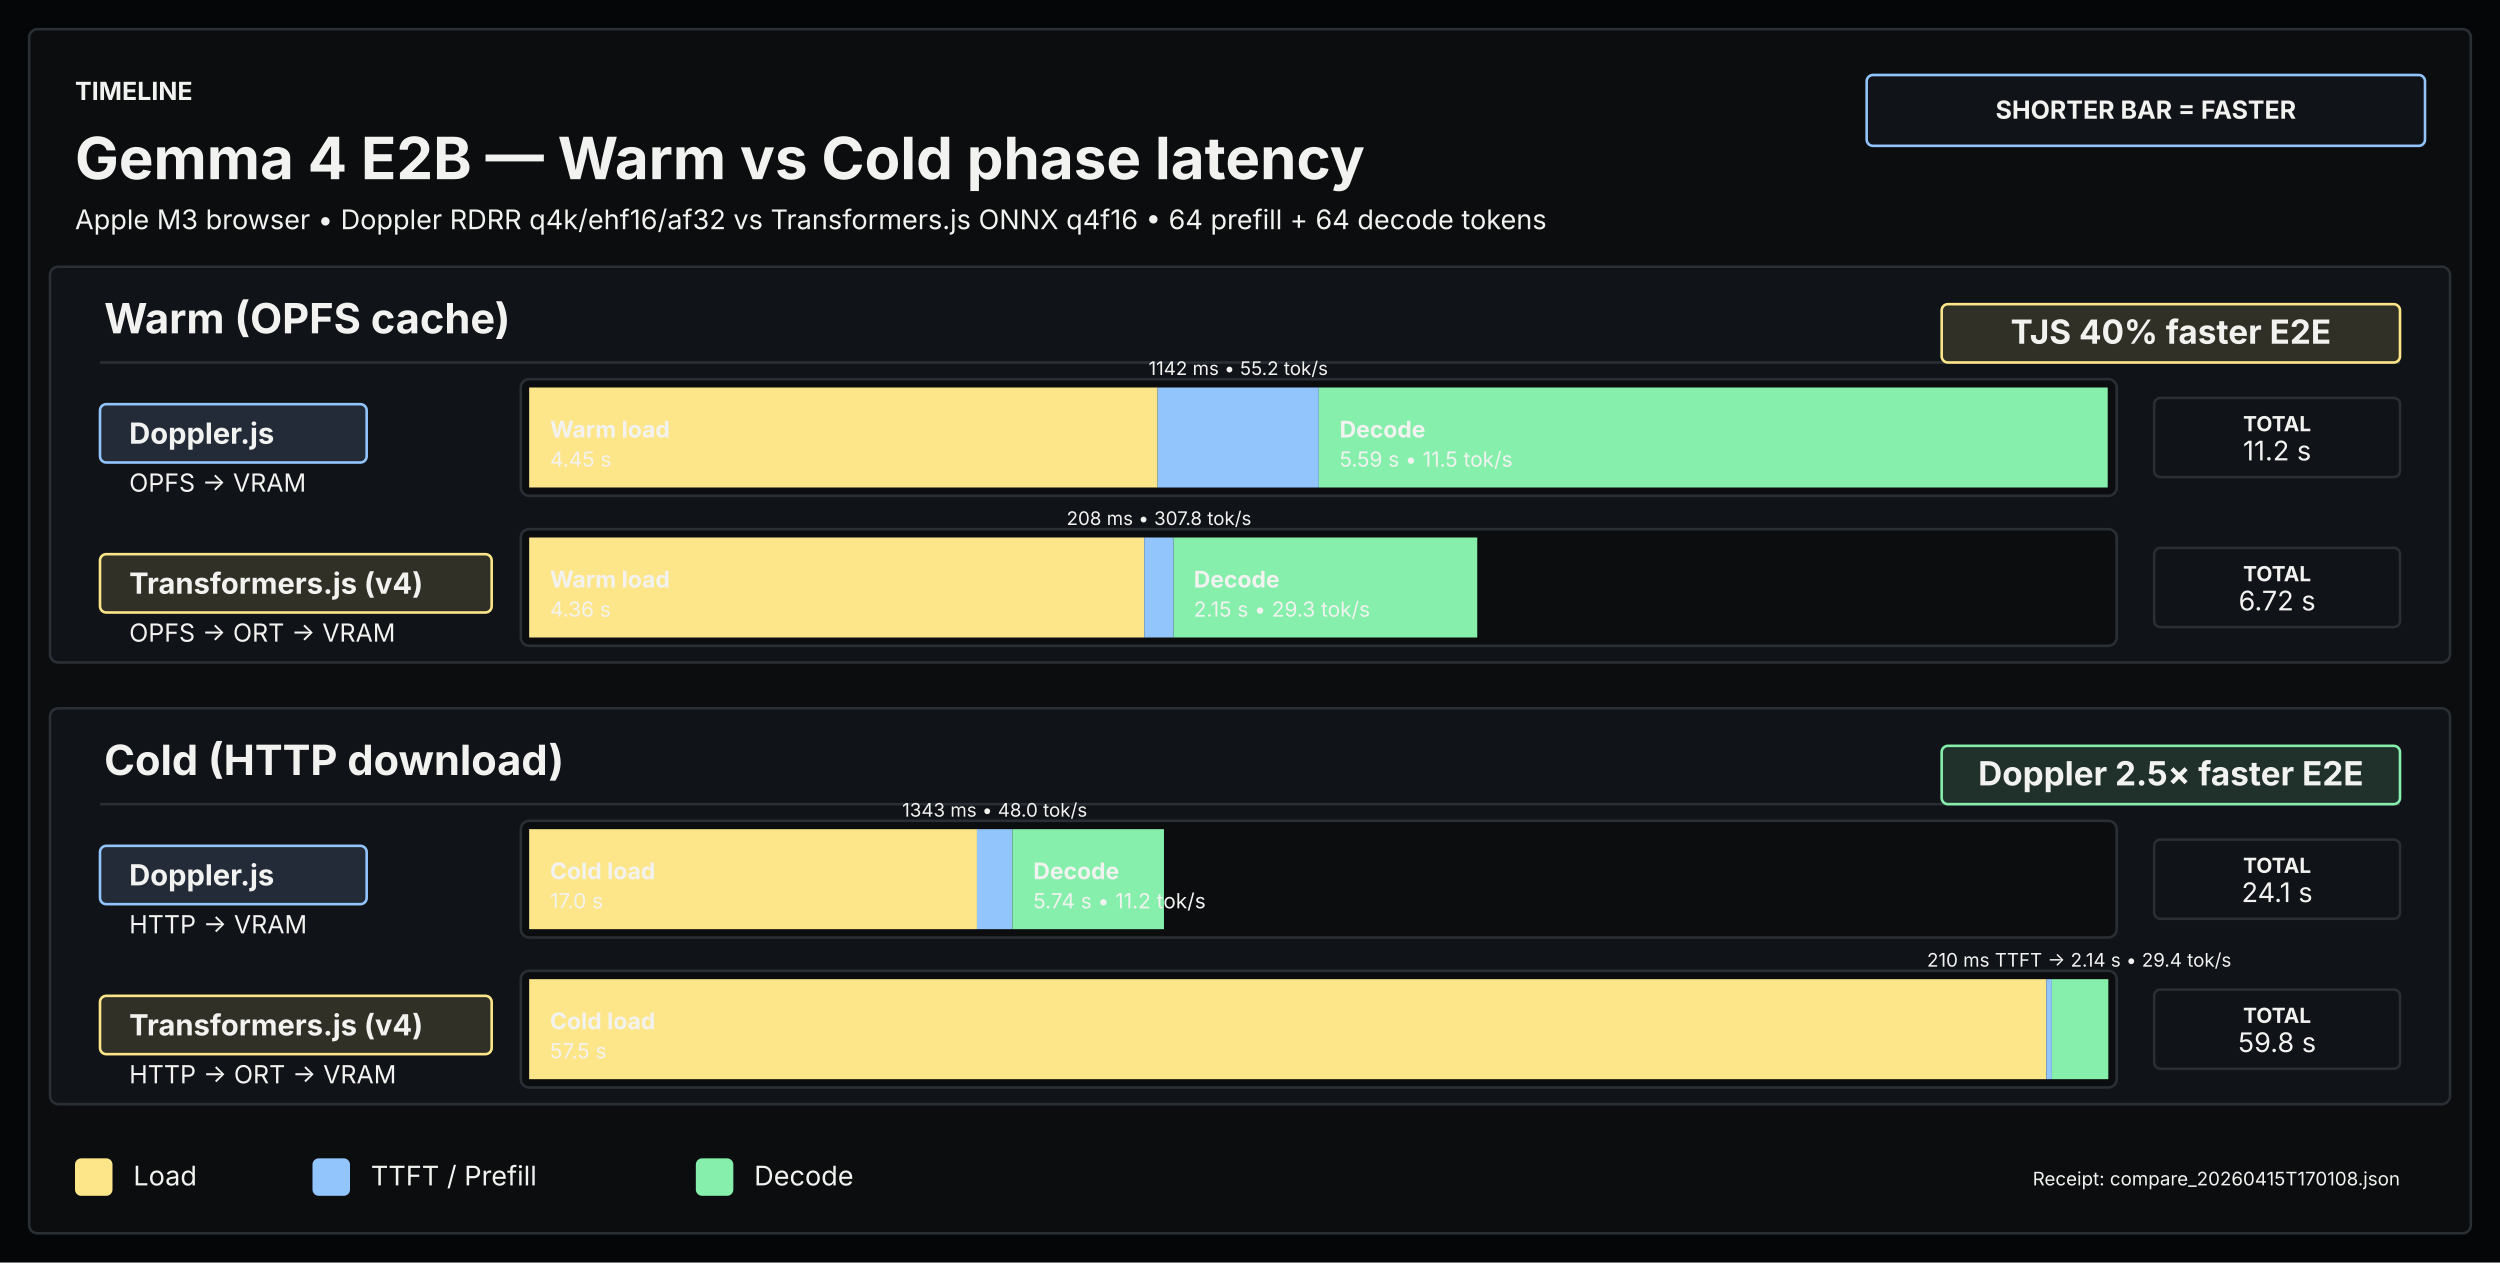
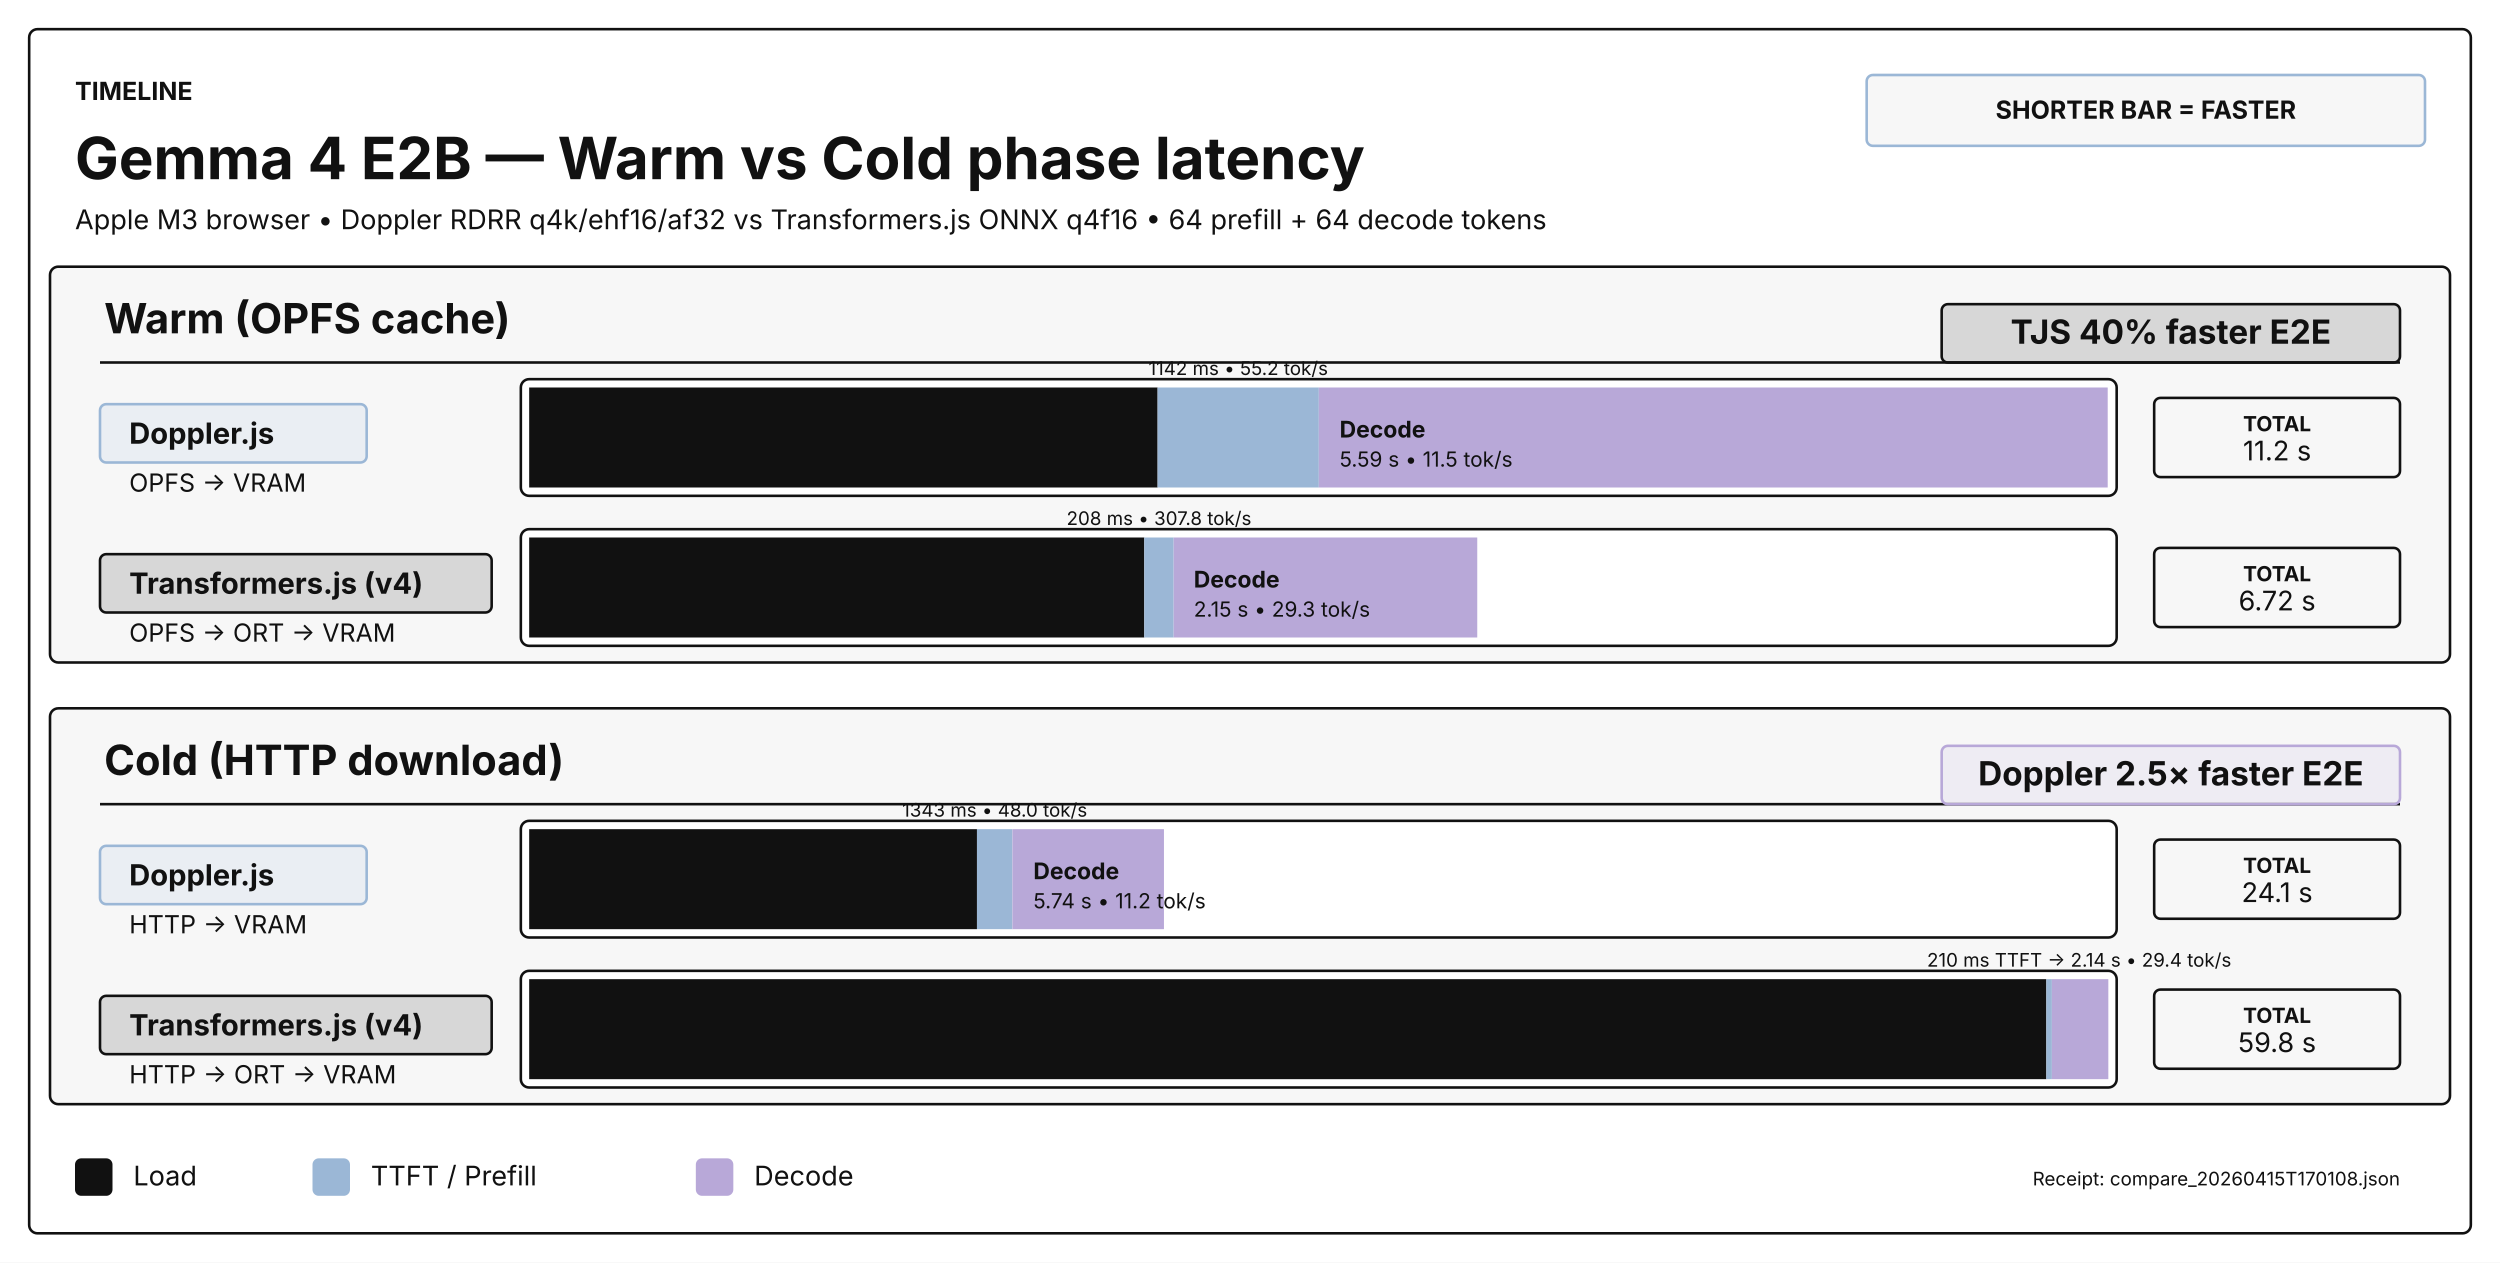
<svg xmlns="http://www.w3.org/2000/svg" width="1200" height="606" viewBox="0 0 1200 606" role="img" aria-labelledby="chart-title-1 chart-desc-1">
  <defs>
    <style>
-   text { fill: #f2f2f0; font-family: Inter, Segoe UI, Helvetica Neue, Arial, sans-serif; letter-spacing: 0; }
+   text { fill: #111111; font-family: Inter, Segoe UI, Helvetica Neue, Arial, sans-serif; letter-spacing: 0; }
</style>
  </defs>
-   <rect x="0" y="0" width="1200" height="606" fill="#050607" />
-   <rect x="14" y="14" width="1172" height="578" rx="4" fill="#0b0d0f" stroke="#2a2f35" stroke-width="1.25" />
-   <text x="36" y="48" fill="#93c5fd" font-family="Inter, 'Segoe UI', 'Helvetica Neue', Arial, sans-serif" font-size="12" font-weight="bold">TIMELINE</text>
-   <text x="36" y="86" fill="#f2f2f0" font-family="Inter, 'Segoe UI', 'Helvetica Neue', Arial, sans-serif" font-size="28" font-weight="bold">Gemma 4 E2B — Warm vs Cold phase latency</text>
-   <text x="36" y="110" fill="#9ca3af" font-family="Inter, 'Segoe UI', 'Helvetica Neue', Arial, sans-serif" font-size="13">Apple M3 browser • Doppler RDRR q4k/ehf16/af32 vs Transformers.js ONNX q4f16 • 64 prefill + 64 decode tokens</text>
-   <rect x="896" y="36" width="268" height="34" rx="3" fill="#101317" stroke="#93c5fd" stroke-width="1.25" />
-   <text x="1030" y="57" text-anchor="middle" fill="#93c5fd" font-family="Inter, 'Segoe UI', 'Helvetica Neue', Arial, sans-serif" font-size="12" font-weight="bold">SHORTER BAR = FASTER</text>
-   <rect x="24" y="128" width="1152" height="190" rx="4" fill="#101317" stroke="#2a2f35" stroke-width="1.25" />
-   <line x1="48" y1="174" x2="1152" y2="174" stroke="#2a2f35" stroke-width="1.25" />
-   <text x="50" y="160" fill="#f2f2f0" font-family="Inter, 'Segoe UI', 'Helvetica Neue', Arial, sans-serif" font-size="20" font-weight="bold">Warm (OPFS cache)</text>
-   <rect x="932" y="146" width="220" height="28" rx="3" fill="#fde68a" fill-opacity="0.14" stroke="#fde68a" stroke-width="1.25" />
-   <text x="1042" y="165" text-anchor="middle" fill="#fde68a" font-family="Inter, 'Segoe UI', 'Helvetica Neue', Arial, sans-serif" font-size="16" font-weight="bold">TJS 40% faster E2E</text>
-   <rect x="48" y="194" width="128" height="28" rx="3" fill="#93c5fd" fill-opacity="0.14" stroke="#93c5fd" stroke-width="1.25" />
-   <text x="62" y="213" fill="#93c5fd" font-family="Inter, 'Segoe UI', 'Helvetica Neue', Arial, sans-serif" font-size="14" font-weight="bold">Doppler.js</text>
-   <text x="62" y="236" fill="#9ca3af" font-family="Inter, 'Segoe UI', 'Helvetica Neue', Arial, sans-serif" font-size="12">OPFS → VRAM</text>
-   <rect x="250" y="182" width="766" height="56" rx="4" fill="#0b0d0f" stroke="#2a2f35" stroke-width="1.25" />
-   <rect x="254" y="186" width="301.65" height="48" fill="#fde68a" />
-   <text x="264" y="210" fill="#050607" font-family="Inter, 'Segoe UI', 'Helvetica Neue', Arial, sans-serif" font-size="11" font-weight="bold">Warm load</text>
-   <text x="264" y="224" fill="#050607" font-family="SFMono-Regular, Menlo, Consolas, 'Liberation Mono', monospace" font-size="10">4.45 s</text>
-   <rect x="555.65" y="186" width="77.39" height="48" fill="#93c5fd" />
-   <text x="594.35" y="180" text-anchor="middle" fill="#f2f2f0" font-family="SFMono-Regular, Menlo, Consolas, 'Liberation Mono', monospace" font-size="9">1142 ms • 55.2 tok/s</text>
-   <rect x="633.04" y="186" width="378.66" height="48" fill="#86efac" />
-   <text x="643" y="210" fill="#050607" font-family="Inter, 'Segoe UI', 'Helvetica Neue', Arial, sans-serif" font-size="11" font-weight="bold">Decode</text>
-   <text x="643" y="224" fill="#050607" font-family="SFMono-Regular, Menlo, Consolas, 'Liberation Mono', monospace" font-size="10">5.59 s • 11.5 tok/s</text>
-   <rect x="1034" y="191" width="118" height="38" rx="3" fill="#101317" stroke="#2a2f35" stroke-width="1.25" />
-   <text x="1093" y="207" text-anchor="middle" fill="#9ca3af" font-family="Inter, 'Segoe UI', 'Helvetica Neue', Arial, sans-serif" font-size="10" font-weight="bold">TOTAL</text>
-   <text x="1093" y="221" text-anchor="middle" fill="#f2f2f0" font-family="SFMono-Regular, Menlo, Consolas, 'Liberation Mono', monospace" font-size="13">11.2 s</text>
-   <rect x="48" y="266" width="188" height="28" rx="3" fill="#fde68a" fill-opacity="0.14" stroke="#fde68a" stroke-width="1.25" />
-   <text x="62" y="285" fill="#fde68a" font-family="Inter, 'Segoe UI', 'Helvetica Neue', Arial, sans-serif" font-size="14" font-weight="bold">Transformers.js (v4)</text>
-   <text x="62" y="308" fill="#9ca3af" font-family="Inter, 'Segoe UI', 'Helvetica Neue', Arial, sans-serif" font-size="12">OPFS → ORT → VRAM</text>
-   <rect x="250" y="254" width="766" height="56" rx="4" fill="#0b0d0f" stroke="#2a2f35" stroke-width="1.25" />
-   <rect x="254" y="258" width="295.26" height="48" fill="#fde68a" />
-   <text x="264" y="282" fill="#050607" font-family="Inter, 'Segoe UI', 'Helvetica Neue', Arial, sans-serif" font-size="11" font-weight="bold">Warm load</text>
-   <text x="264" y="296" fill="#050607" font-family="SFMono-Regular, Menlo, Consolas, 'Liberation Mono', monospace" font-size="10">4.36 s</text>
-   <rect x="549.26" y="258" width="14.10" height="48" fill="#93c5fd" />
-   <text x="556.31" y="252" text-anchor="middle" fill="#f2f2f0" font-family="SFMono-Regular, Menlo, Consolas, 'Liberation Mono', monospace" font-size="9">208 ms • 307.8 tok/s</text>
-   <rect x="563.36" y="258" width="145.72" height="48" fill="#86efac" />
-   <text x="573" y="282" fill="#050607" font-family="Inter, 'Segoe UI', 'Helvetica Neue', Arial, sans-serif" font-size="11" font-weight="bold">Decode</text>
-   <text x="573" y="296" fill="#050607" font-family="SFMono-Regular, Menlo, Consolas, 'Liberation Mono', monospace" font-size="10">2.15 s • 29.3 tok/s</text>
-   <rect x="1034" y="263" width="118" height="38" rx="3" fill="#101317" stroke="#2a2f35" stroke-width="1.25" />
-   <text x="1093" y="279" text-anchor="middle" fill="#9ca3af" font-family="Inter, 'Segoe UI', 'Helvetica Neue', Arial, sans-serif" font-size="10" font-weight="bold">TOTAL</text>
-   <text x="1093" y="293" text-anchor="middle" fill="#f2f2f0" font-family="SFMono-Regular, Menlo, Consolas, 'Liberation Mono', monospace" font-size="13">6.72 s</text>
-   <rect x="24" y="340" width="1152" height="190" rx="4" fill="#101317" stroke="#2a2f35" stroke-width="1.25" />
-   <line x1="48" y1="386" x2="1152" y2="386" stroke="#2a2f35" stroke-width="1.25" />
-   <text x="50" y="372" fill="#f2f2f0" font-family="Inter, 'Segoe UI', 'Helvetica Neue', Arial, sans-serif" font-size="20" font-weight="bold">Cold (HTTP download)</text>
-   <rect x="932" y="358" width="220" height="28" rx="3" fill="#86efac" fill-opacity="0.14" stroke="#86efac" stroke-width="1.25" />
-   <text x="1042" y="377" text-anchor="middle" fill="#86efac" font-family="Inter, 'Segoe UI', 'Helvetica Neue', Arial, sans-serif" font-size="16" font-weight="bold">Doppler 2.5× faster E2E</text>
-   <rect x="48" y="406" width="128" height="28" rx="3" fill="#93c5fd" fill-opacity="0.14" stroke="#93c5fd" stroke-width="1.25" />
-   <text x="62" y="425" fill="#93c5fd" font-family="Inter, 'Segoe UI', 'Helvetica Neue', Arial, sans-serif" font-size="14" font-weight="bold">Doppler.js</text>
-   <text x="62" y="448" fill="#9ca3af" font-family="Inter, 'Segoe UI', 'Helvetica Neue', Arial, sans-serif" font-size="12">HTTP → VRAM</text>
-   <rect x="250" y="394" width="766" height="56" rx="4" fill="#0b0d0f" stroke="#2a2f35" stroke-width="1.25" />
-   <rect x="254" y="398" width="214.94" height="48" fill="#fde68a" />
-   <text x="264" y="422" fill="#050607" font-family="Inter, 'Segoe UI', 'Helvetica Neue', Arial, sans-serif" font-size="11" font-weight="bold">Cold load</text>
-   <text x="264" y="436" fill="#050607" font-family="SFMono-Regular, Menlo, Consolas, 'Liberation Mono', monospace" font-size="10">17.0 s</text>
-   <rect x="468.94" y="398" width="17.02" height="48" fill="#93c5fd" />
-   <text x="477.45" y="392" text-anchor="middle" fill="#f2f2f0" font-family="SFMono-Regular, Menlo, Consolas, 'Liberation Mono', monospace" font-size="9">1343 ms • 48.0 tok/s</text>
-   <rect x="485.96" y="398" width="72.74" height="48" fill="#86efac" />
-   <text x="496" y="422" fill="#050607" font-family="Inter, 'Segoe UI', 'Helvetica Neue', Arial, sans-serif" font-size="11" font-weight="bold">Decode</text>
-   <text x="496" y="436" fill="#050607" font-family="SFMono-Regular, Menlo, Consolas, 'Liberation Mono', monospace" font-size="10">5.74 s • 11.2 tok/s</text>
-   <rect x="1034" y="403" width="118" height="38" rx="3" fill="#101317" stroke="#2a2f35" stroke-width="1.25" />
-   <text x="1093" y="419" text-anchor="middle" fill="#9ca3af" font-family="Inter, 'Segoe UI', 'Helvetica Neue', Arial, sans-serif" font-size="10" font-weight="bold">TOTAL</text>
-   <text x="1093" y="433" text-anchor="middle" fill="#f2f2f0" font-family="SFMono-Regular, Menlo, Consolas, 'Liberation Mono', monospace" font-size="13">24.1 s</text>
-   <rect x="48" y="478" width="188" height="28" rx="3" fill="#fde68a" fill-opacity="0.14" stroke="#fde68a" stroke-width="1.25" />
-   <text x="62" y="497" fill="#fde68a" font-family="Inter, 'Segoe UI', 'Helvetica Neue', Arial, sans-serif" font-size="14" font-weight="bold">Transformers.js (v4)</text>
-   <text x="62" y="520" fill="#9ca3af" font-family="Inter, 'Segoe UI', 'Helvetica Neue', Arial, sans-serif" font-size="12">HTTP → ORT → VRAM</text>
-   <rect x="250" y="466" width="766" height="56" rx="4" fill="#0b0d0f" stroke="#2a2f35" stroke-width="1.25" />
-   <rect x="254" y="470" width="728.25" height="48" fill="#fde68a" />
-   <text x="264" y="494" fill="#050607" font-family="Inter, 'Segoe UI', 'Helvetica Neue', Arial, sans-serif" font-size="11" font-weight="bold">Cold load</text>
-   <text x="264" y="508" fill="#050607" font-family="SFMono-Regular, Menlo, Consolas, 'Liberation Mono', monospace" font-size="10">57.5 s</text>
-   <rect x="982.25" y="470" width="2.66" height="48" fill="#93c5fd" />
-   <rect x="984.91" y="470" width="27.09" height="48" fill="#86efac" />
-   <text x="998" y="464" text-anchor="middle" fill="#f2f2f0" font-family="SFMono-Regular, Menlo, Consolas, 'Liberation Mono', monospace" font-size="9">210 ms TTFT → 2.14 s • 29.4 tok/s</text>
-   <rect x="1034" y="475" width="118" height="38" rx="3" fill="#101317" stroke="#2a2f35" stroke-width="1.25" />
-   <text x="1093" y="491" text-anchor="middle" fill="#9ca3af" font-family="Inter, 'Segoe UI', 'Helvetica Neue', Arial, sans-serif" font-size="10" font-weight="bold">TOTAL</text>
-   <text x="1093" y="505" text-anchor="middle" fill="#f2f2f0" font-family="SFMono-Regular, Menlo, Consolas, 'Liberation Mono', monospace" font-size="13">59.8 s</text>
-   <rect x="36" y="556" width="18" height="18" rx="3" fill="#fde68a" />
-   <text x="64" y="569" fill="#f2f2f0" font-family="Inter, 'Segoe UI', 'Helvetica Neue', Arial, sans-serif" font-size="13">Load</text>
-   <rect x="150" y="556" width="18" height="18" rx="3" fill="#93c5fd" />
-   <text x="178" y="569" fill="#f2f2f0" font-family="Inter, 'Segoe UI', 'Helvetica Neue', Arial, sans-serif" font-size="13">TTFT / Prefill</text>
-   <rect x="334" y="556" width="18" height="18" rx="3" fill="#86efac" />
-   <text x="362" y="569" fill="#f2f2f0" font-family="Inter, 'Segoe UI', 'Helvetica Neue', Arial, sans-serif" font-size="13">Decode</text>
-   <text x="1152" y="569" text-anchor="end" fill="#9ca3af" font-family="SFMono-Regular, Menlo, Consolas, 'Liberation Mono', monospace" font-size="9">Receipt: compare_20260415T170108.json</text>
+   <rect x="0" y="0" width="1200" height="606" fill="#ffffff" />
+   <rect x="14" y="14" width="1172" height="578" rx="4" fill="#ffffff" stroke="#111111" stroke-width="1.25" />
+   <text x="36" y="48" fill="#9bb7d6" font-family="Inter, 'Segoe UI', 'Helvetica Neue', Arial, sans-serif" font-size="12" font-weight="bold">TIMELINE</text>
+   <text x="36" y="86" fill="#111111" font-family="Inter, 'Segoe UI', 'Helvetica Neue', Arial, sans-serif" font-size="28" font-weight="bold">Gemma 4 E2B — Warm vs Cold phase latency</text>
+   <text x="36" y="110" fill="#5a5a5a" font-family="Inter, 'Segoe UI', 'Helvetica Neue', Arial, sans-serif" font-size="13">Apple M3 browser • Doppler RDRR q4k/ehf16/af32 vs Transformers.js ONNX q4f16 • 64 prefill + 64 decode tokens</text>
+   <rect x="896" y="36" width="268" height="34" rx="3" fill="#f7f7f7" stroke="#9bb7d6" stroke-width="1.25" />
+   <text x="1030" y="57" text-anchor="middle" fill="#9bb7d6" font-family="Inter, 'Segoe UI', 'Helvetica Neue', Arial, sans-serif" font-size="12" font-weight="bold">SHORTER BAR = FASTER</text>
+   <rect x="24" y="128" width="1152" height="190" rx="4" fill="#f7f7f7" stroke="#111111" stroke-width="1.25" />
+   <line x1="48" y1="174" x2="1152" y2="174" stroke="#111111" stroke-width="1.25" />
+   <text x="50" y="160" fill="#111111" font-family="Inter, 'Segoe UI', 'Helvetica Neue', Arial, sans-serif" font-size="20" font-weight="bold">Warm (OPFS cache)</text>
+   <rect x="932" y="146" width="220" height="28" rx="3" fill="#111111" fill-opacity="0.14" stroke="#111111" stroke-width="1.25" />
+   <text x="1042" y="165" text-anchor="middle" fill="#111111" font-family="Inter, 'Segoe UI', 'Helvetica Neue', Arial, sans-serif" font-size="16" font-weight="bold">TJS 40% faster E2E</text>
+   <rect x="48" y="194" width="128" height="28" rx="3" fill="#9bb7d6" fill-opacity="0.14" stroke="#9bb7d6" stroke-width="1.25" />
+   <text x="62" y="213" fill="#9bb7d6" font-family="Inter, 'Segoe UI', 'Helvetica Neue', Arial, sans-serif" font-size="14" font-weight="bold">Doppler.js</text>
+   <text x="62" y="236" fill="#5a5a5a" font-family="Inter, 'Segoe UI', 'Helvetica Neue', Arial, sans-serif" font-size="12">OPFS → VRAM</text>
+   <rect x="250" y="182" width="766" height="56" rx="4" fill="#ffffff" stroke="#111111" stroke-width="1.25" />
+   <rect x="254" y="186" width="301.65" height="48" fill="#111111" />
+   <text x="264" y="210" fill="#ffffff" font-family="Inter, 'Segoe UI', 'Helvetica Neue', Arial, sans-serif" font-size="11" font-weight="bold">Warm load</text>
+   <text x="264" y="224" fill="#ffffff" font-family="SFMono-Regular, Menlo, Consolas, 'Liberation Mono', monospace" font-size="10">4.45 s</text>
+   <rect x="555.65" y="186" width="77.39" height="48" fill="#9bb7d6" />
+   <text x="594.35" y="180" text-anchor="middle" fill="#111111" font-family="SFMono-Regular, Menlo, Consolas, 'Liberation Mono', monospace" font-size="9">1142 ms • 55.2 tok/s</text>
+   <rect x="633.04" y="186" width="378.66" height="48" fill="#b8a8d8" />
+   <text x="643" y="210" fill="#ffffff" font-family="Inter, 'Segoe UI', 'Helvetica Neue', Arial, sans-serif" font-size="11" font-weight="bold">Decode</text>
+   <text x="643" y="224" fill="#ffffff" font-family="SFMono-Regular, Menlo, Consolas, 'Liberation Mono', monospace" font-size="10">5.59 s • 11.5 tok/s</text>
+   <rect x="1034" y="191" width="118" height="38" rx="3" fill="#f7f7f7" stroke="#111111" stroke-width="1.25" />
+   <text x="1093" y="207" text-anchor="middle" fill="#5a5a5a" font-family="Inter, 'Segoe UI', 'Helvetica Neue', Arial, sans-serif" font-size="10" font-weight="bold">TOTAL</text>
+   <text x="1093" y="221" text-anchor="middle" fill="#111111" font-family="SFMono-Regular, Menlo, Consolas, 'Liberation Mono', monospace" font-size="13">11.2 s</text>
+   <rect x="48" y="266" width="188" height="28" rx="3" fill="#111111" fill-opacity="0.14" stroke="#111111" stroke-width="1.25" />
+   <text x="62" y="285" fill="#111111" font-family="Inter, 'Segoe UI', 'Helvetica Neue', Arial, sans-serif" font-size="14" font-weight="bold">Transformers.js (v4)</text>
+   <text x="62" y="308" fill="#5a5a5a" font-family="Inter, 'Segoe UI', 'Helvetica Neue', Arial, sans-serif" font-size="12">OPFS → ORT → VRAM</text>
+   <rect x="250" y="254" width="766" height="56" rx="4" fill="#ffffff" stroke="#111111" stroke-width="1.25" />
+   <rect x="254" y="258" width="295.26" height="48" fill="#111111" />
+   <text x="264" y="282" fill="#ffffff" font-family="Inter, 'Segoe UI', 'Helvetica Neue', Arial, sans-serif" font-size="11" font-weight="bold">Warm load</text>
+   <text x="264" y="296" fill="#ffffff" font-family="SFMono-Regular, Menlo, Consolas, 'Liberation Mono', monospace" font-size="10">4.36 s</text>
+   <rect x="549.26" y="258" width="14.10" height="48" fill="#9bb7d6" />
+   <text x="556.31" y="252" text-anchor="middle" fill="#111111" font-family="SFMono-Regular, Menlo, Consolas, 'Liberation Mono', monospace" font-size="9">208 ms • 307.8 tok/s</text>
+   <rect x="563.36" y="258" width="145.72" height="48" fill="#b8a8d8" />
+   <text x="573" y="282" fill="#ffffff" font-family="Inter, 'Segoe UI', 'Helvetica Neue', Arial, sans-serif" font-size="11" font-weight="bold">Decode</text>
+   <text x="573" y="296" fill="#ffffff" font-family="SFMono-Regular, Menlo, Consolas, 'Liberation Mono', monospace" font-size="10">2.15 s • 29.3 tok/s</text>
+   <rect x="1034" y="263" width="118" height="38" rx="3" fill="#f7f7f7" stroke="#111111" stroke-width="1.25" />
+   <text x="1093" y="279" text-anchor="middle" fill="#5a5a5a" font-family="Inter, 'Segoe UI', 'Helvetica Neue', Arial, sans-serif" font-size="10" font-weight="bold">TOTAL</text>
+   <text x="1093" y="293" text-anchor="middle" fill="#111111" font-family="SFMono-Regular, Menlo, Consolas, 'Liberation Mono', monospace" font-size="13">6.72 s</text>
+   <rect x="24" y="340" width="1152" height="190" rx="4" fill="#f7f7f7" stroke="#111111" stroke-width="1.25" />
+   <line x1="48" y1="386" x2="1152" y2="386" stroke="#111111" stroke-width="1.25" />
+   <text x="50" y="372" fill="#111111" font-family="Inter, 'Segoe UI', 'Helvetica Neue', Arial, sans-serif" font-size="20" font-weight="bold">Cold (HTTP download)</text>
+   <rect x="932" y="358" width="220" height="28" rx="3" fill="#b8a8d8" fill-opacity="0.14" stroke="#b8a8d8" stroke-width="1.25" />
+   <text x="1042" y="377" text-anchor="middle" fill="#b8a8d8" font-family="Inter, 'Segoe UI', 'Helvetica Neue', Arial, sans-serif" font-size="16" font-weight="bold">Doppler 2.5× faster E2E</text>
+   <rect x="48" y="406" width="128" height="28" rx="3" fill="#9bb7d6" fill-opacity="0.14" stroke="#9bb7d6" stroke-width="1.25" />
+   <text x="62" y="425" fill="#9bb7d6" font-family="Inter, 'Segoe UI', 'Helvetica Neue', Arial, sans-serif" font-size="14" font-weight="bold">Doppler.js</text>
+   <text x="62" y="448" fill="#5a5a5a" font-family="Inter, 'Segoe UI', 'Helvetica Neue', Arial, sans-serif" font-size="12">HTTP → VRAM</text>
+   <rect x="250" y="394" width="766" height="56" rx="4" fill="#ffffff" stroke="#111111" stroke-width="1.25" />
+   <rect x="254" y="398" width="214.94" height="48" fill="#111111" />
+   <text x="264" y="422" fill="#ffffff" font-family="Inter, 'Segoe UI', 'Helvetica Neue', Arial, sans-serif" font-size="11" font-weight="bold">Cold load</text>
+   <text x="264" y="436" fill="#ffffff" font-family="SFMono-Regular, Menlo, Consolas, 'Liberation Mono', monospace" font-size="10">17.0 s</text>
+   <rect x="468.94" y="398" width="17.02" height="48" fill="#9bb7d6" />
+   <text x="477.45" y="392" text-anchor="middle" fill="#111111" font-family="SFMono-Regular, Menlo, Consolas, 'Liberation Mono', monospace" font-size="9">1343 ms • 48.0 tok/s</text>
+   <rect x="485.96" y="398" width="72.74" height="48" fill="#b8a8d8" />
+   <text x="496" y="422" fill="#ffffff" font-family="Inter, 'Segoe UI', 'Helvetica Neue', Arial, sans-serif" font-size="11" font-weight="bold">Decode</text>
+   <text x="496" y="436" fill="#ffffff" font-family="SFMono-Regular, Menlo, Consolas, 'Liberation Mono', monospace" font-size="10">5.74 s • 11.2 tok/s</text>
+   <rect x="1034" y="403" width="118" height="38" rx="3" fill="#f7f7f7" stroke="#111111" stroke-width="1.25" />
+   <text x="1093" y="419" text-anchor="middle" fill="#5a5a5a" font-family="Inter, 'Segoe UI', 'Helvetica Neue', Arial, sans-serif" font-size="10" font-weight="bold">TOTAL</text>
+   <text x="1093" y="433" text-anchor="middle" fill="#111111" font-family="SFMono-Regular, Menlo, Consolas, 'Liberation Mono', monospace" font-size="13">24.1 s</text>
+   <rect x="48" y="478" width="188" height="28" rx="3" fill="#111111" fill-opacity="0.14" stroke="#111111" stroke-width="1.25" />
+   <text x="62" y="497" fill="#111111" font-family="Inter, 'Segoe UI', 'Helvetica Neue', Arial, sans-serif" font-size="14" font-weight="bold">Transformers.js (v4)</text>
+   <text x="62" y="520" fill="#5a5a5a" font-family="Inter, 'Segoe UI', 'Helvetica Neue', Arial, sans-serif" font-size="12">HTTP → ORT → VRAM</text>
+   <rect x="250" y="466" width="766" height="56" rx="4" fill="#ffffff" stroke="#111111" stroke-width="1.25" />
+   <rect x="254" y="470" width="728.25" height="48" fill="#111111" />
+   <text x="264" y="494" fill="#ffffff" font-family="Inter, 'Segoe UI', 'Helvetica Neue', Arial, sans-serif" font-size="11" font-weight="bold">Cold load</text>
+   <text x="264" y="508" fill="#ffffff" font-family="SFMono-Regular, Menlo, Consolas, 'Liberation Mono', monospace" font-size="10">57.5 s</text>
+   <rect x="982.25" y="470" width="2.66" height="48" fill="#9bb7d6" />
+   <rect x="984.91" y="470" width="27.09" height="48" fill="#b8a8d8" />
+   <text x="998" y="464" text-anchor="middle" fill="#111111" font-family="SFMono-Regular, Menlo, Consolas, 'Liberation Mono', monospace" font-size="9">210 ms TTFT → 2.14 s • 29.4 tok/s</text>
+   <rect x="1034" y="475" width="118" height="38" rx="3" fill="#f7f7f7" stroke="#111111" stroke-width="1.25" />
+   <text x="1093" y="491" text-anchor="middle" fill="#5a5a5a" font-family="Inter, 'Segoe UI', 'Helvetica Neue', Arial, sans-serif" font-size="10" font-weight="bold">TOTAL</text>
+   <text x="1093" y="505" text-anchor="middle" fill="#111111" font-family="SFMono-Regular, Menlo, Consolas, 'Liberation Mono', monospace" font-size="13">59.8 s</text>
+   <rect x="36" y="556" width="18" height="18" rx="3" fill="#111111" />
+   <text x="64" y="569" fill="#111111" font-family="Inter, 'Segoe UI', 'Helvetica Neue', Arial, sans-serif" font-size="13">Load</text>
+   <rect x="150" y="556" width="18" height="18" rx="3" fill="#9bb7d6" />
+   <text x="178" y="569" fill="#111111" font-family="Inter, 'Segoe UI', 'Helvetica Neue', Arial, sans-serif" font-size="13">TTFT / Prefill</text>
+   <rect x="334" y="556" width="18" height="18" rx="3" fill="#b8a8d8" />
+   <text x="362" y="569" fill="#111111" font-family="Inter, 'Segoe UI', 'Helvetica Neue', Arial, sans-serif" font-size="13">Decode</text>
+   <text x="1152" y="569" text-anchor="end" fill="#5a5a5a" font-family="SFMono-Regular, Menlo, Consolas, 'Liberation Mono', monospace" font-size="9">Receipt: compare_20260415T170108.json</text>
</svg>
